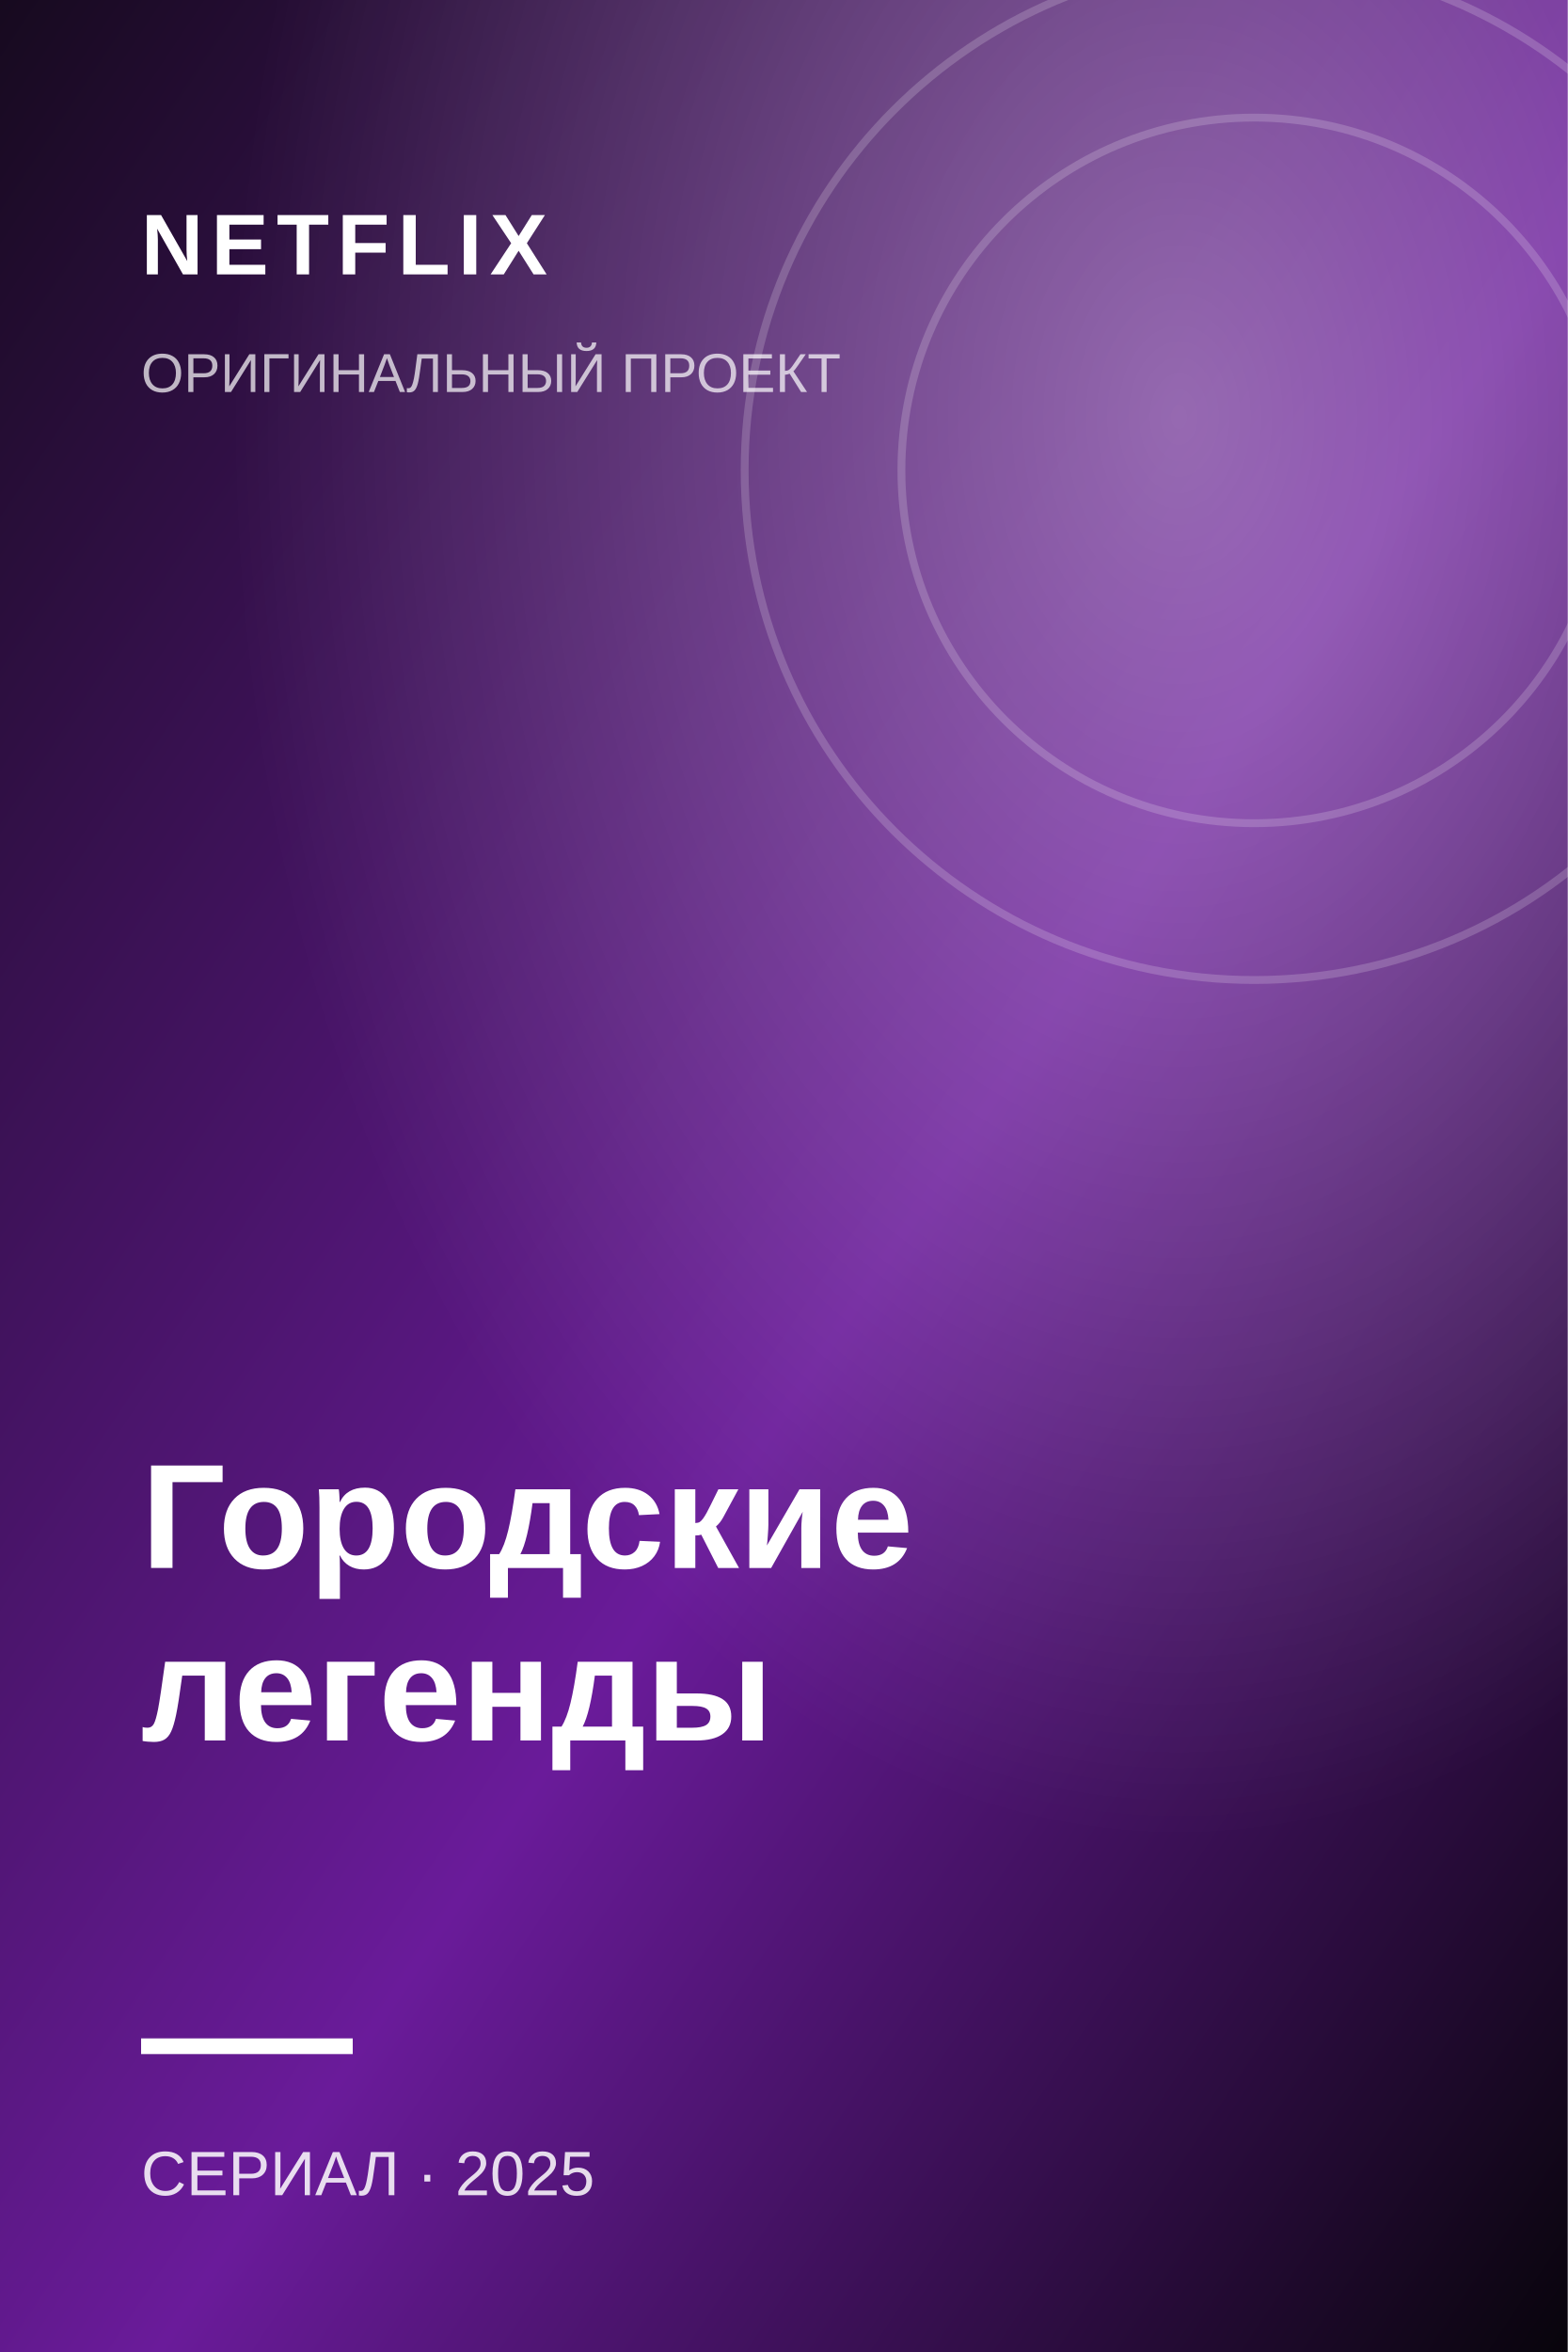
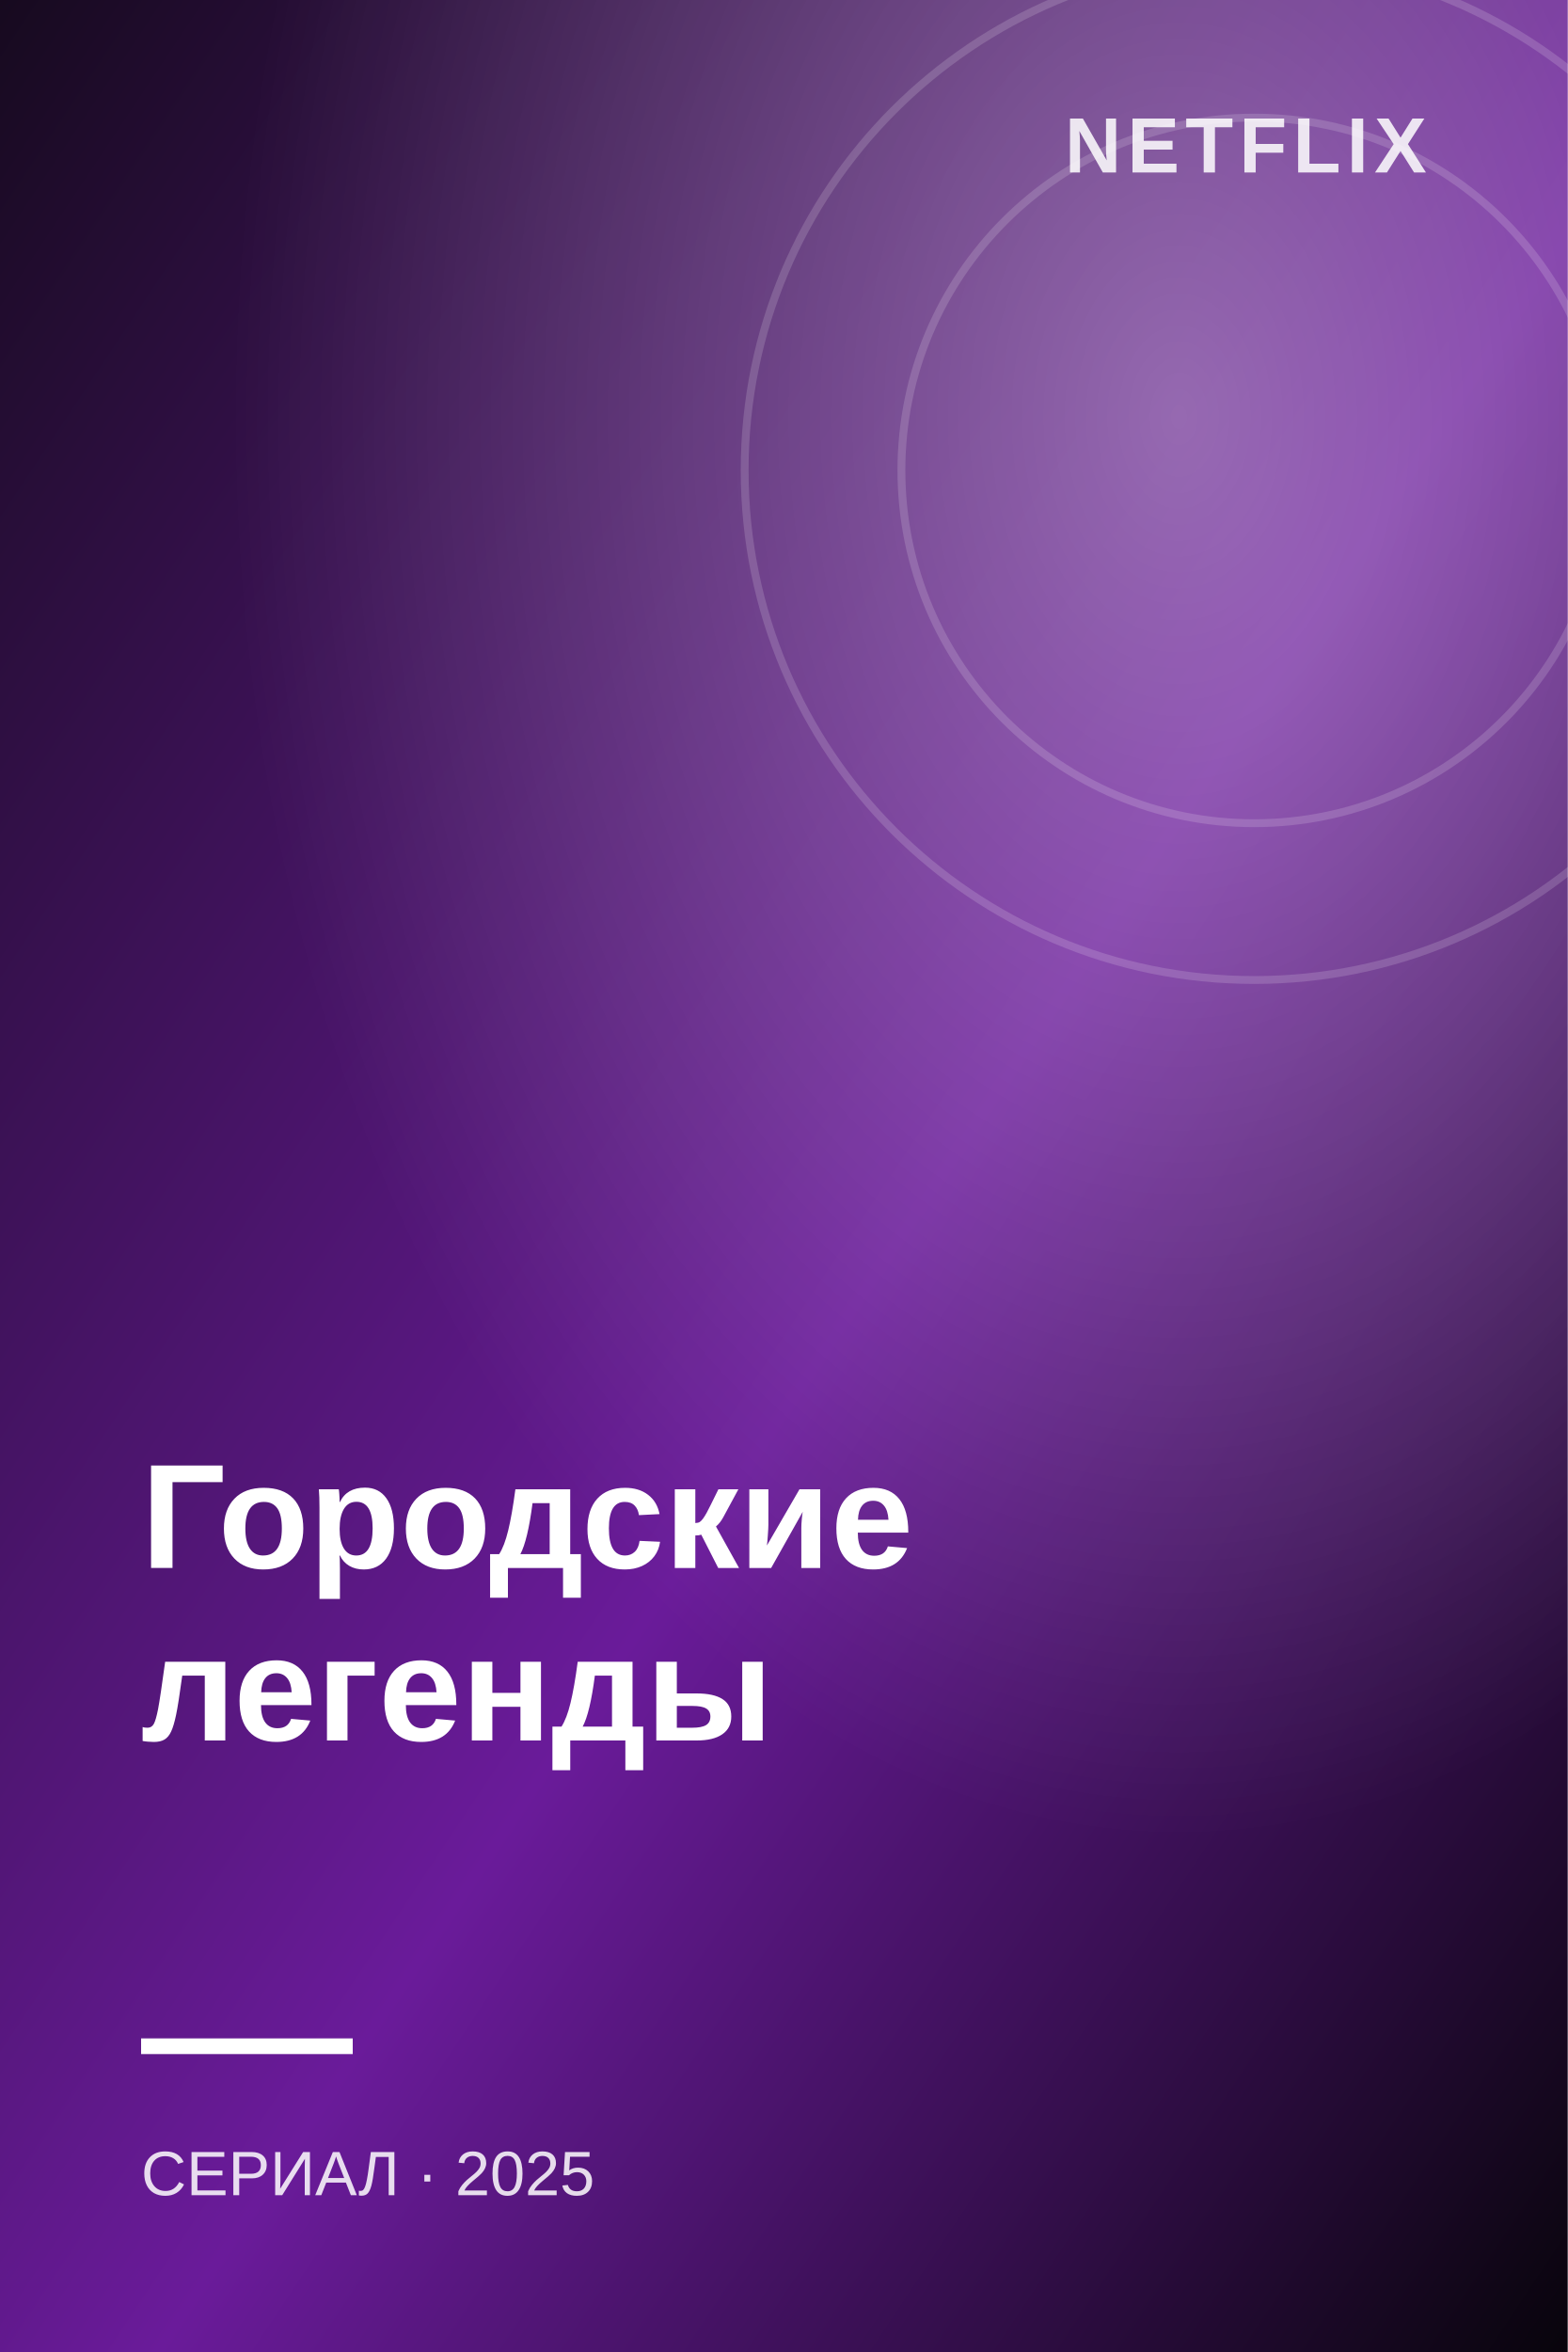
<svg xmlns="http://www.w3.org/2000/svg" width="400" height="600" viewBox="0 0 400 600">
  <defs>
    <linearGradient id="g" x1="0" y1="0" x2="1" y2="1">
      <stop offset="0" stop-color="#160a1e" />
      <stop offset="0.55" stop-color="#6a1b9a" />
      <stop offset="1" stop-color="#07040a" />
    </linearGradient>
    <radialGradient id="gl" cx="0.75" cy="0.18" r="0.6">
      <stop offset="0" stop-color="#ffffff" stop-opacity="0.35" />
      <stop offset="1" stop-color="#ffffff" stop-opacity="0" />
    </radialGradient>
  </defs>
  <rect width="400" height="600" fill="url(#g)" />
  <rect width="400" height="600" fill="url(#gl)" />
-   <g opacity="0.18" fill="none" stroke="#ffffff" stroke-width="2">
+   <g opacity="0.16" fill="none" stroke="#ffffff" stroke-width="2">
    <circle cx="320" cy="120" r="90" />
    <circle cx="320" cy="120" r="130" />
  </g>
-   <text x="36" y="70" font-family="Montserrat, Arial, sans-serif" font-size="22" font-weight="900" fill="#ffffff" letter-spacing="2">NETFLIX</text>
-   <text x="36" y="100" font-family="Arial, sans-serif" font-size="14" fill="#ffffff" opacity="0.7">ОРИГИНАЛЬНЫЙ ПРОЕКТ</text>
+   <text x="364" y="44" text-anchor="end" font-family="Montserrat, Arial, sans-serif" font-size="20" font-weight="900" fill="#ffffff" opacity="0.85" letter-spacing="1.5">NETFLIX</text>
  <text x="36" y="400" font-family="Montserrat, Arial, sans-serif" font-size="38" font-weight="800" fill="#ffffff">Городские</text>
  <text x="36" y="444" font-family="Montserrat, Arial, sans-serif" font-size="38" font-weight="800" fill="#ffffff">легенды</text>
+   <rect x="36" y="520" width="54" height="4" fill="#ffffff" />
  <text x="36" y="560" font-family="Arial, sans-serif" font-size="16" fill="#ffffff" opacity="0.85">СЕРИАЛ · 2025</text>
-   <rect x="36" y="520" width="54" height="4" fill="#ffffff" />
</svg>
